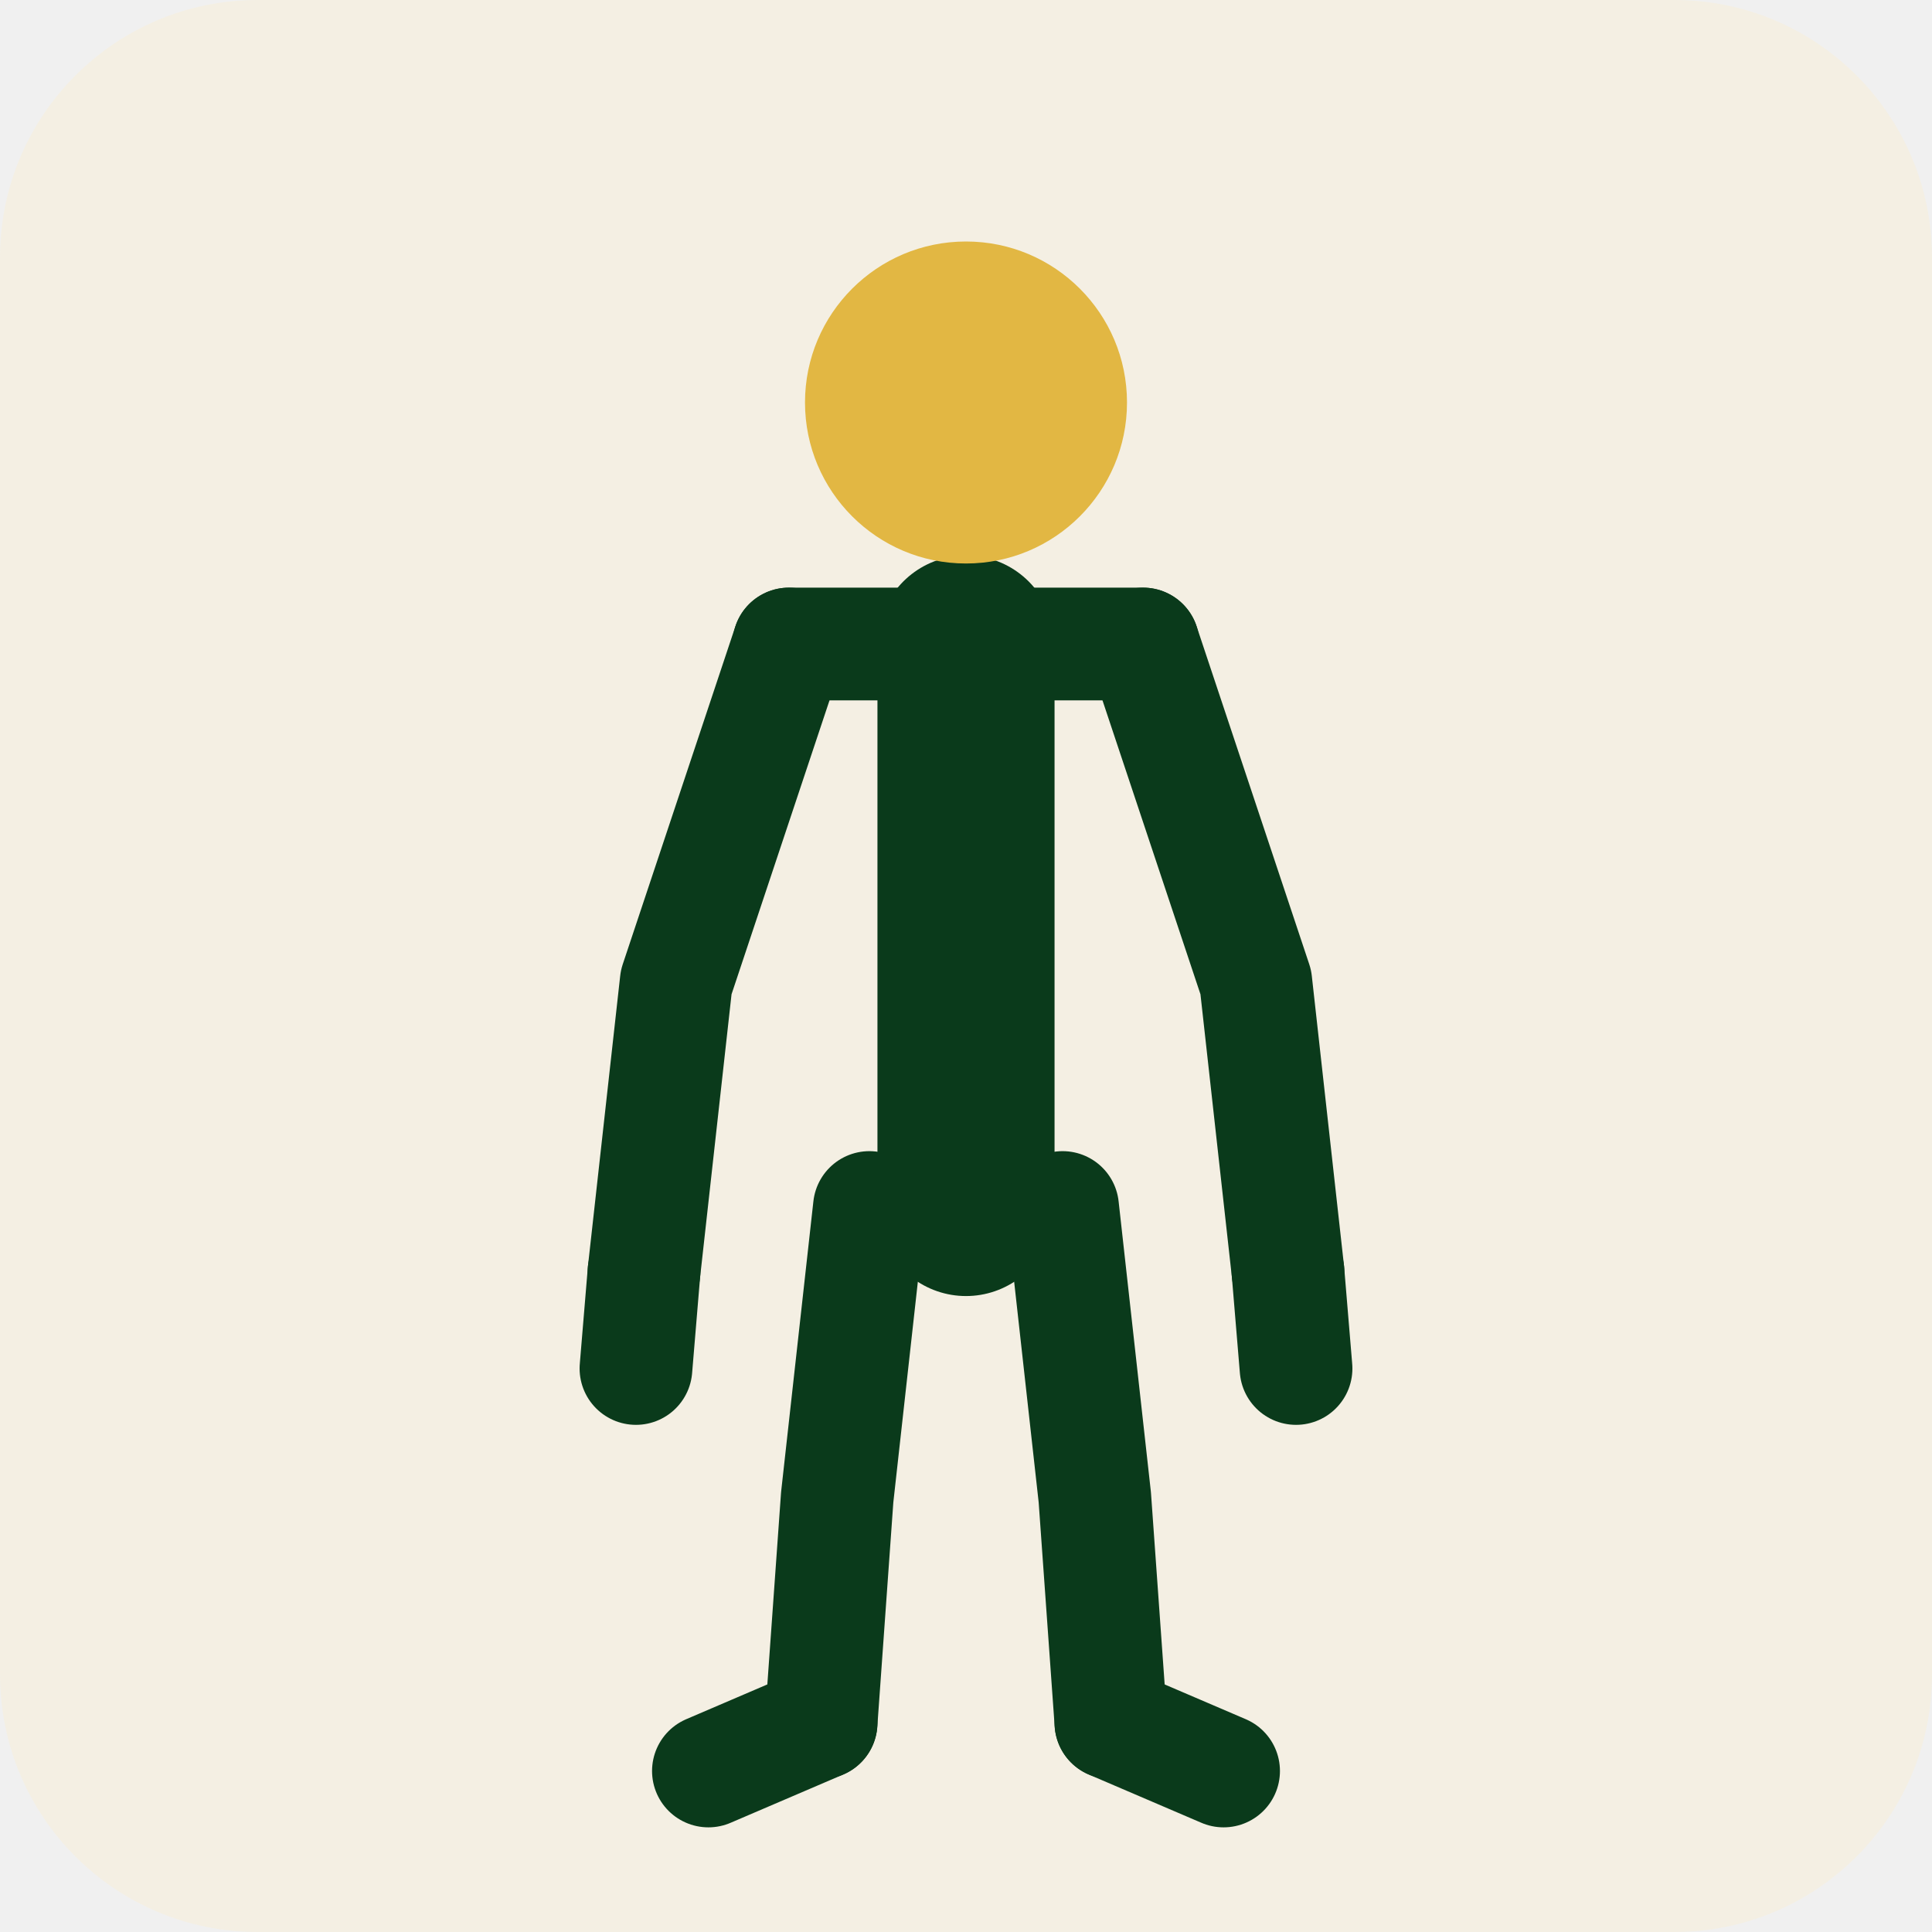
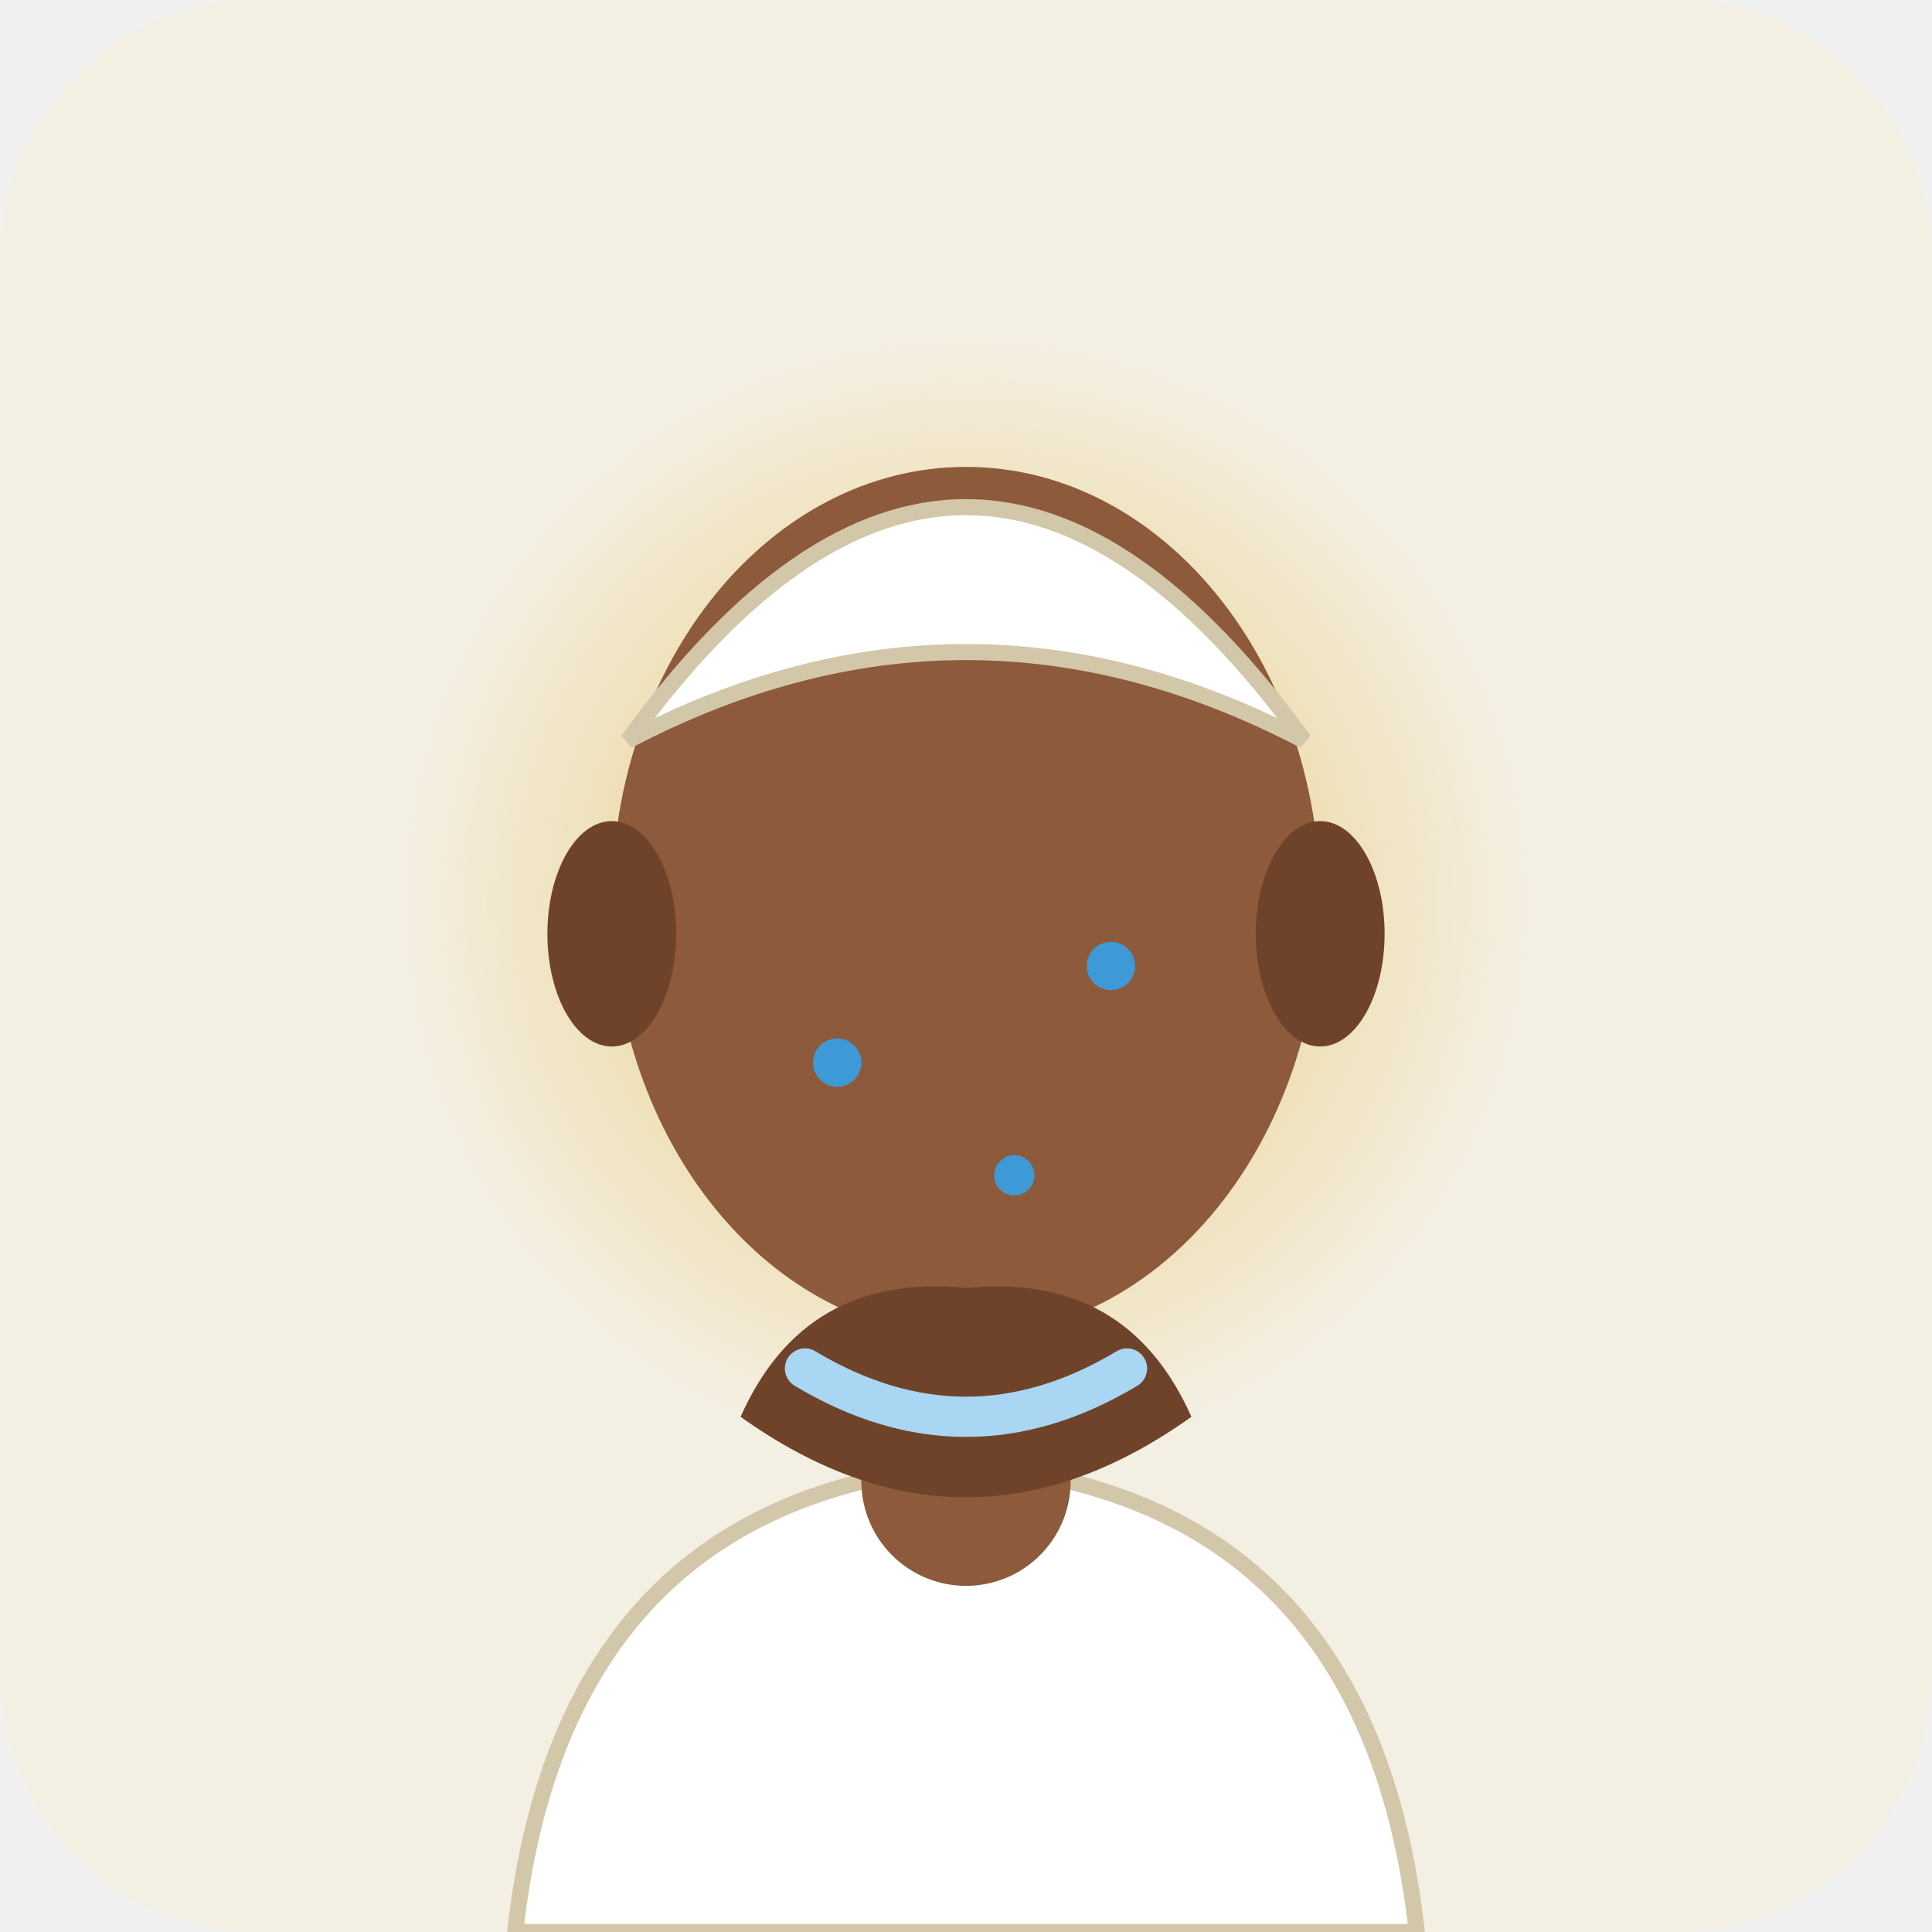
<svg xmlns="http://www.w3.org/2000/svg" viewBox="0 0 240 240" role="img" aria-label="Laver le visage">
+   <defs>
+     <radialGradient id="g">
+       <stop offset="0" stop-color="#E2B743" stop-opacity=".75" />
+       <stop offset="1" stop-color="#E2B743" stop-opacity="0" />
+     </radialGradient>
+     <linearGradient id="w" x1="0" x2="0" y1="0" y2="1">
+       <stop offset="0" stop-color="#A9D6F2" />
+       <stop offset="1" stop-color="#3E9AD6" />
+     </linearGradient>
+   </defs>
  <rect width="240" height="240" rx="32" fill="#F4EFE3" />
-   <path d="M98 80 L142 80" fill="none" stroke="#0A3A1B" stroke-width="14" stroke-linecap="round" stroke-linejoin="round" />
-   <path d="M120 80 L120 150" fill="none" stroke="#0A3A1B" stroke-width="22" stroke-linecap="round" stroke-linejoin="round" />
-   <path d="M108 150 L104 186 L102 214" fill="none" stroke="#0A3A1B" stroke-width="14" stroke-linecap="round" stroke-linejoin="round" />
-   <path d="M132 150 L136 186 L138 214" fill="none" stroke="#0A3A1B" stroke-width="14" stroke-linecap="round" stroke-linejoin="round" />
-   <path d="M102 214 L88 220" fill="none" stroke="#0A3A1B" stroke-width="14" stroke-linecap="round" stroke-linejoin="round" />
-   <path d="M138 214 L152 220" fill="none" stroke="#0A3A1B" stroke-width="14" stroke-linecap="round" stroke-linejoin="round" />
-   <path d="M98 80 L84 122 L80 158" fill="none" stroke="#0A3A1B" stroke-width="14" stroke-linecap="round" stroke-linejoin="round" />
-   <path d="M142 80 L156 122 L160 158" fill="none" stroke="#0A3A1B" stroke-width="14" stroke-linecap="round" stroke-linejoin="round" />
-   <path d="M80 158 L79 170" fill="none" stroke="#0A3A1B" stroke-width="14" stroke-linecap="round" stroke-linejoin="round" />
-   <path d="M160 158 L161 170" fill="none" stroke="#0A3A1B" stroke-width="14" stroke-linecap="round" stroke-linejoin="round" />
-   <circle cx="120" cy="50" r="20" fill="#E2B743" />
+   <circle cx="120" cy="112" r="70" fill="url(#g)" />
+   <path d="M64 240 Q70 186 120 182 Q170 186 176 240 Z" fill="#FFFFFF" stroke="#D3C7A9" stroke-width="2" />
+   <path d="M120 156 L120 184" fill="none" stroke="#8D5A3B" stroke-width="26" stroke-linecap="round" stroke-linejoin="round" />
+   <ellipse cx="120" cy="112" rx="44" ry="54" fill="#8D5A3B" />
+   <ellipse cx="76" cy="116" rx="8" ry="14" fill="#6F4329" />
+   <ellipse cx="164" cy="116" rx="8" ry="14" fill="#6F4329" />
+   <path d="M78 92 Q120 34 162 92 Q120 70 78 92 Z" fill="#FFFFFF" stroke="#D3C7A9" stroke-width="2" />
+   <path d="M92 176 Q120 196 148 176 Q140 158 120 160 Q100 158 92 176 Z" fill="#6F4329" />
+   <path d="M100 170 Q120 182 140 170" fill="none" stroke="#A9D6F2" stroke-width="5" stroke-linecap="round" />
+   <circle cx="104" cy="132" r="3" fill="#3E9AD6" />
+   <circle cx="138" cy="120" r="3" fill="#3E9AD6" />
+   <circle cx="126" cy="146" r="2.5" fill="#3E9AD6" />
</svg>
